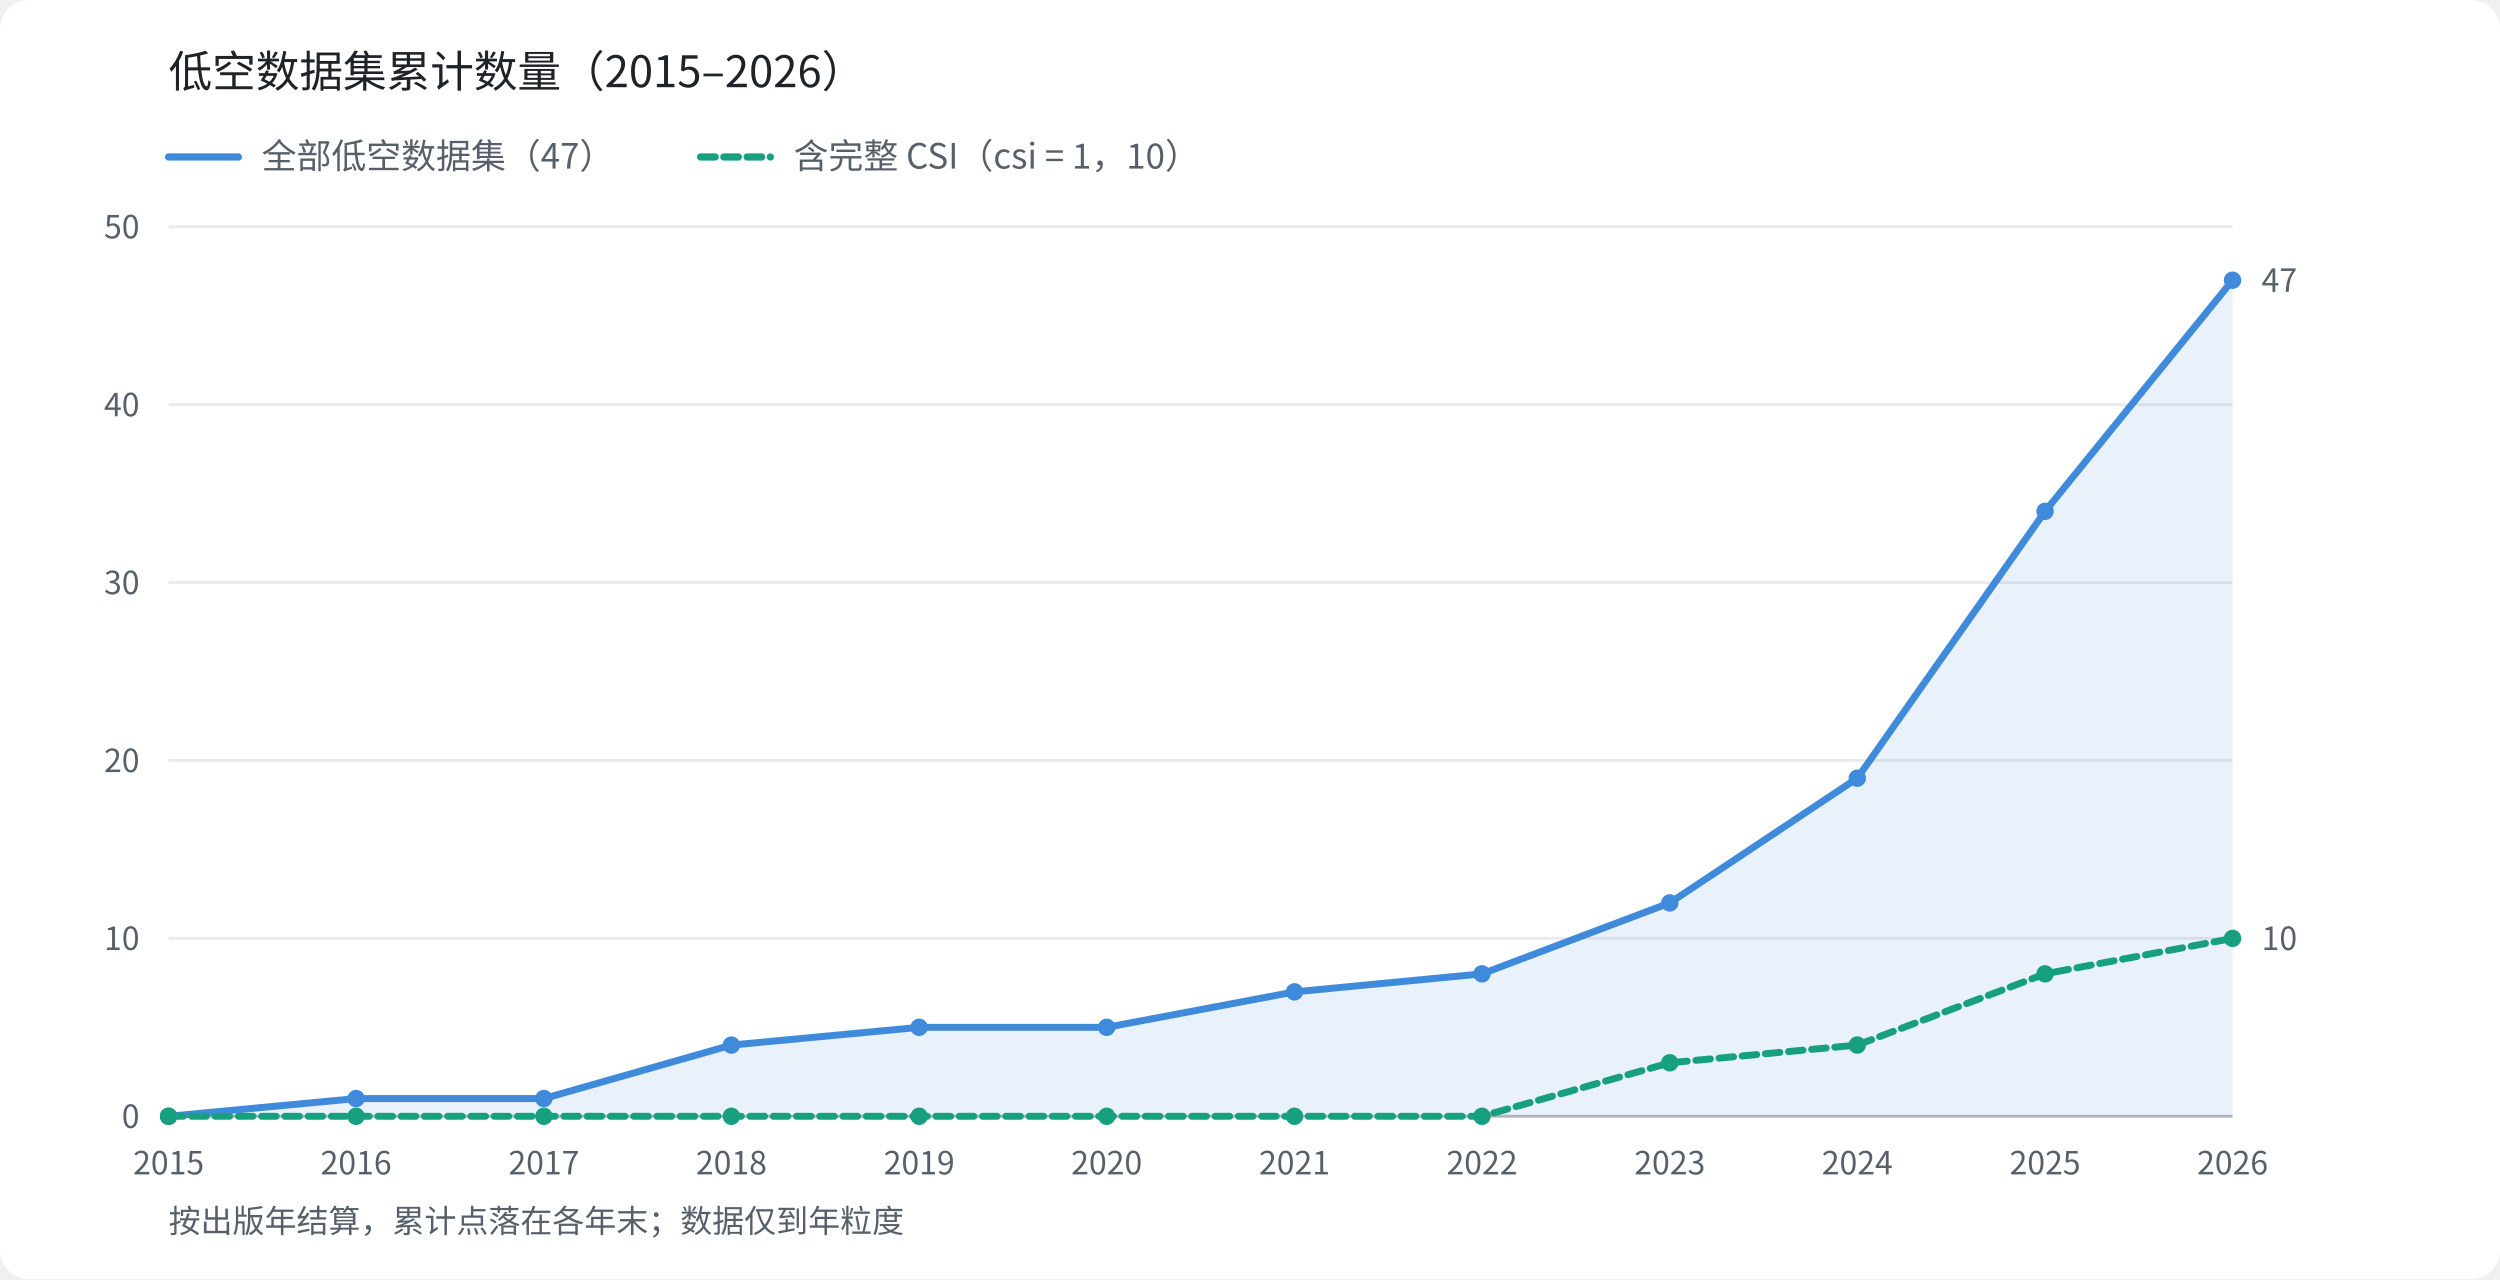
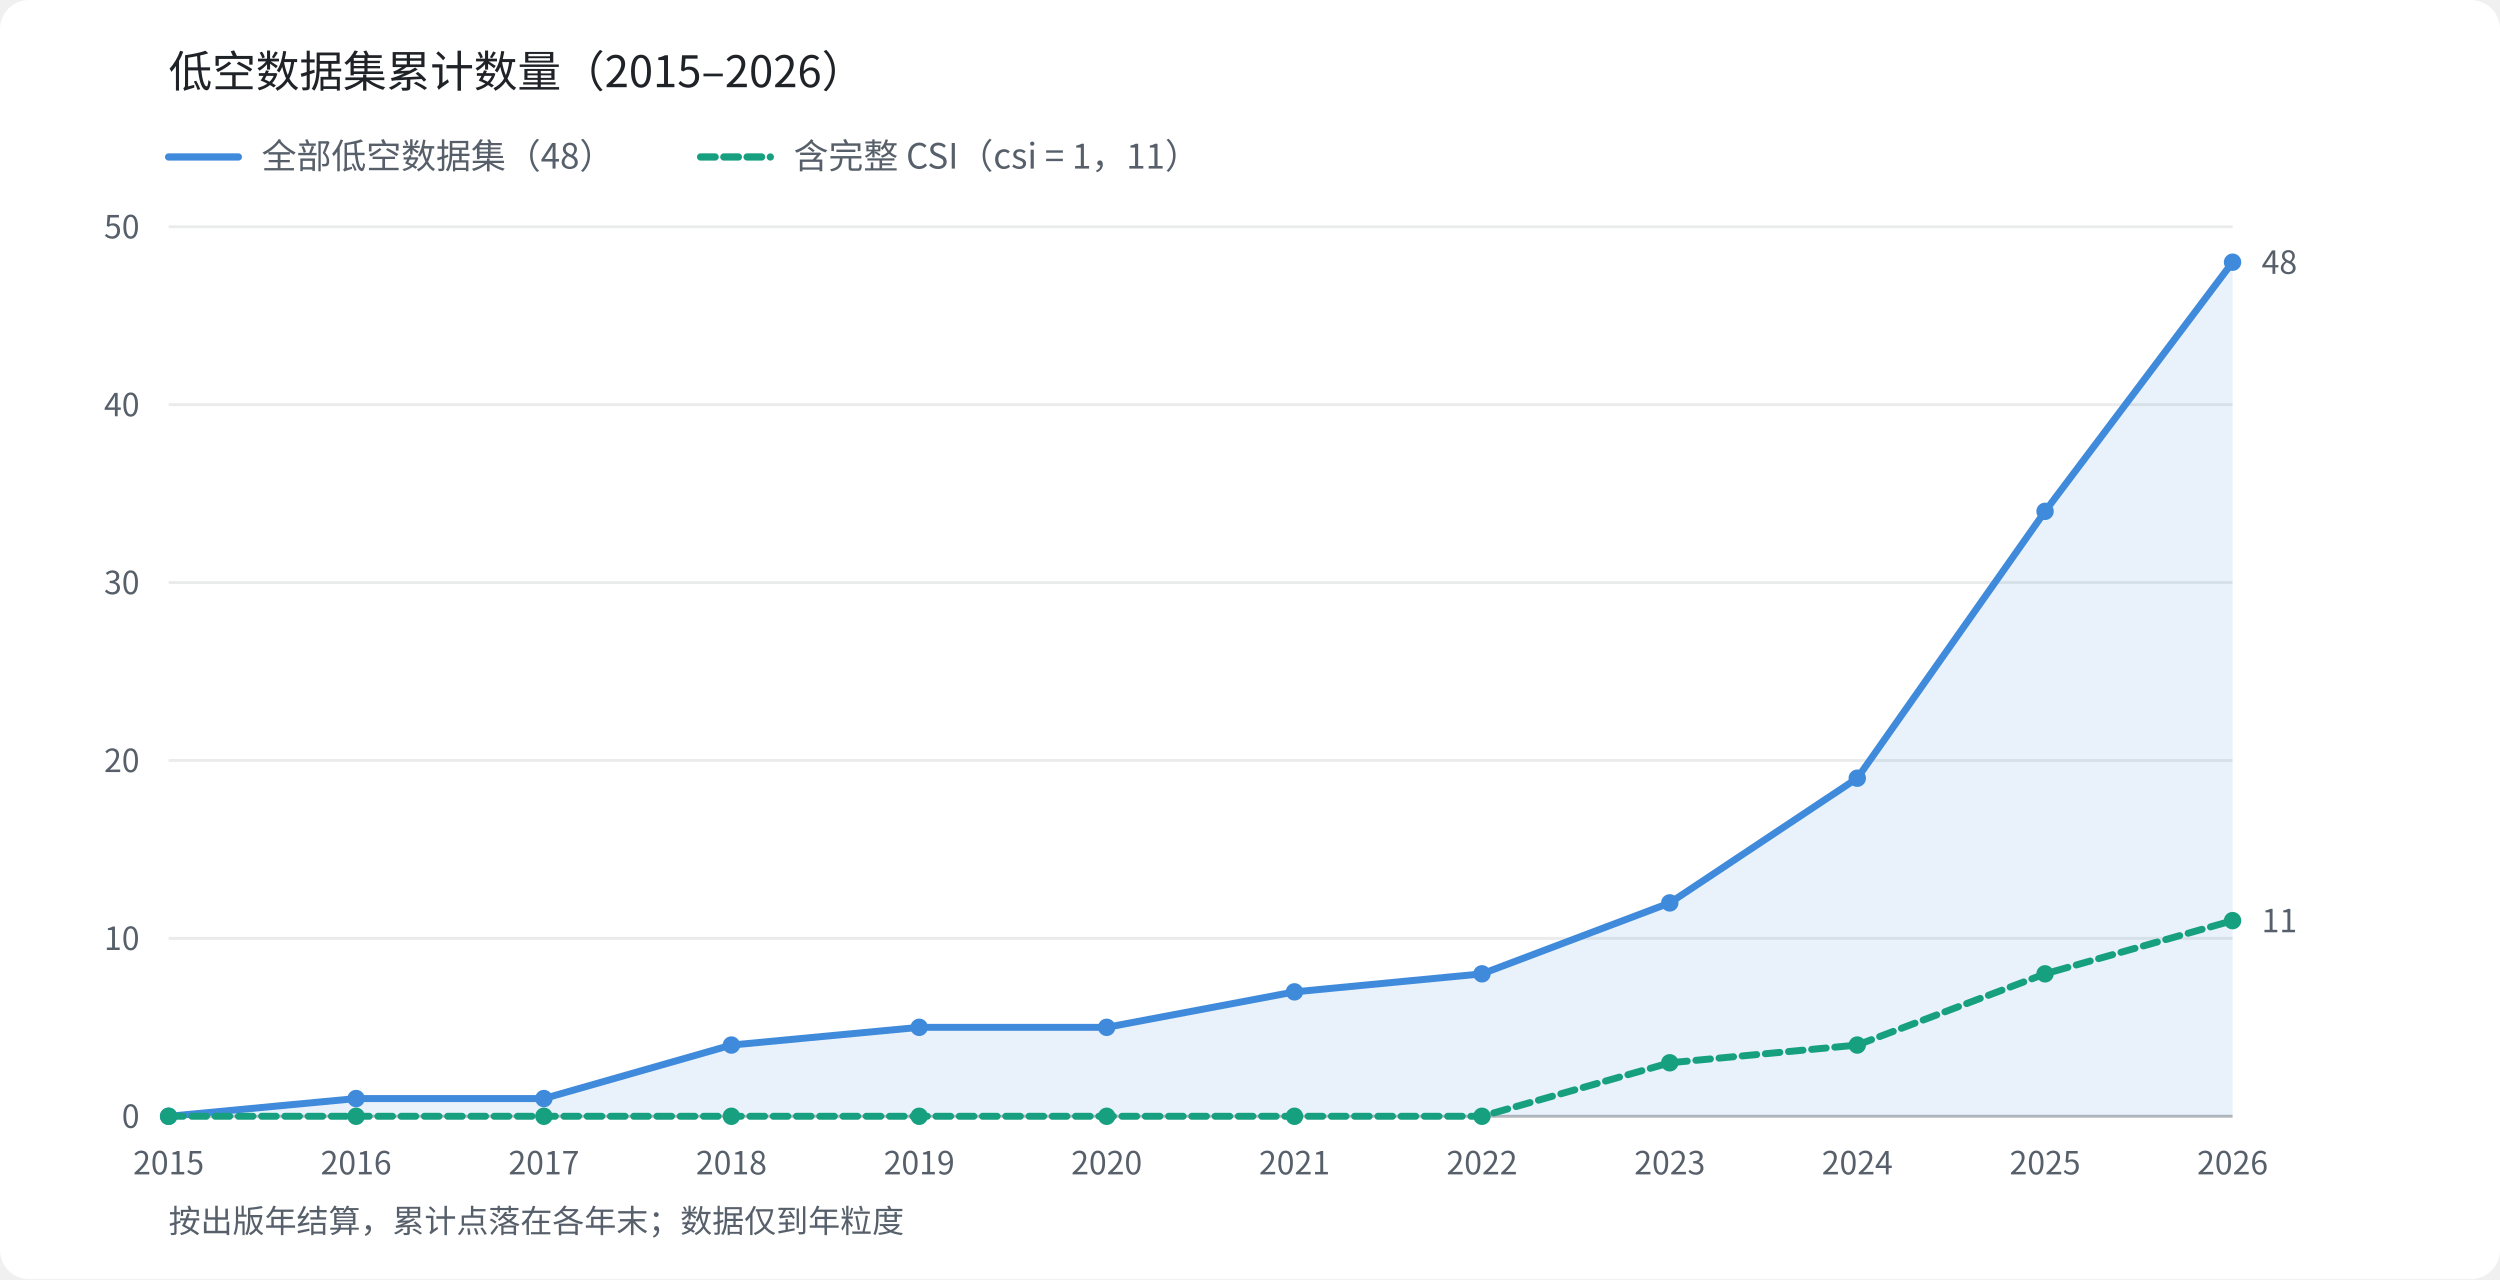
- <svg xmlns="http://www.w3.org/2000/svg" viewBox="0 0 860 440" width="860" height="440" role="img" aria-label="2015 至 2026 年低空数据集累计数量：全部由 0 增至 47 个，其中含完整 CSI 的为 10 个">
+ <svg xmlns="http://www.w3.org/2000/svg" viewBox="0 0 860 440" width="860" height="440" role="img" aria-label="2015 至 2026 年低空数据集累计数量：全部由 0 增至 48 个，其中含完整 CSI 的为 11 个">
  <style>
  text { font-family: system-ui, -apple-system, 'Segoe UI', 'PingFang SC', 'Hiragino Sans GB', 'Microsoft YaHei', 'Noto Sans CJK SC', sans-serif; }
  .bg { fill: #ffffff; }
  .ttl { fill: #1f2328; font-size: 15px; font-weight: 500; }
  .sub { fill: #57606a; font-size: 12px; }
  .tick { fill: #57606a; font-size: 11px; }
  .grid { stroke: rgba(31,35,40,0.09); stroke-width: 1; }
  .axis { stroke: rgba(31,35,40,0.25); stroke-width: 1; }
  .area { fill: rgba(63,138,219,0.11); }
  @media (prefers-color-scheme: dark) {
    .bg { fill: #0d1117; }
    .ttl { fill: #e6edf3; }
    .sub, .tick { fill: #8b949e; }
    .grid { stroke: rgba(230,237,243,0.13); }
    .axis { stroke: rgba(230,237,243,0.30); }
    .area { fill: rgba(88,166,255,0.15); }
  }
</style>
  <rect class="bg" x="0" y="0" width="860" height="440" rx="10" />
  <text class="ttl" x="58" y="30">低空数据集累计数量（2015–2026）</text>
  <line x1="58" y1="54" x2="82" y2="54" stroke="#3F8ADB" stroke-width="2.5" stroke-linecap="round" />
-   <text class="sub" x="90" y="58">全部低空数据集（47）</text>
+   <text class="sub" x="90" y="58">全部低空数据集（48）</text>
  <line x1="241" y1="54" x2="265" y2="54" stroke="#17A07F" stroke-width="2.5" stroke-dasharray="5 3" stroke-linecap="round" />
-   <text class="sub" x="273" y="58">含完整 CSI（csi = 1，10）</text>
+   <text class="sub" x="273" y="58">含完整 CSI（csi = 1，11）</text>
  <line class="grid" x1="58" y1="384.0" x2="768" y2="384.0" />
  <text class="tick" x="48" y="388.0" text-anchor="end">0</text>
  <line class="grid" x1="58" y1="322.8" x2="768" y2="322.8" />
  <text class="tick" x="48" y="326.8" text-anchor="end">10</text>
  <line class="grid" x1="58" y1="261.6" x2="768" y2="261.6" />
  <text class="tick" x="48" y="265.6" text-anchor="end">20</text>
  <line class="grid" x1="58" y1="200.4" x2="768" y2="200.4" />
  <text class="tick" x="48" y="204.4" text-anchor="end">30</text>
  <line class="grid" x1="58" y1="139.2" x2="768" y2="139.2" />
  <text class="tick" x="48" y="143.2" text-anchor="end">40</text>
  <line class="grid" x1="58" y1="78.0" x2="768" y2="78.0" />
  <text class="tick" x="48" y="82.0" text-anchor="end">50</text>
  <line class="axis" x1="58" y1="384" x2="768" y2="384" />
  <text class="tick" x="58.0" y="404" text-anchor="middle">2015</text>
  <text class="tick" x="122.5" y="404" text-anchor="middle">2016</text>
  <text class="tick" x="187.1" y="404" text-anchor="middle">2017</text>
  <text class="tick" x="251.6" y="404" text-anchor="middle">2018</text>
  <text class="tick" x="316.2" y="404" text-anchor="middle">2019</text>
  <text class="tick" x="380.7" y="404" text-anchor="middle">2020</text>
  <text class="tick" x="445.3" y="404" text-anchor="middle">2021</text>
  <text class="tick" x="509.8" y="404" text-anchor="middle">2022</text>
  <text class="tick" x="574.4" y="404" text-anchor="middle">2023</text>
  <text class="tick" x="638.9" y="404" text-anchor="middle">2024</text>
  <text class="tick" x="703.5" y="404" text-anchor="middle">2025</text>
  <text class="tick" x="768.0" y="404" text-anchor="middle">2026</text>
-   <path class="area" d="M 58.0 384.0 L 58.0 384.0 L 122.5 377.9 L 187.1 377.9 L 251.6 359.5 L 316.2 353.4 L 380.7 353.4 L 445.3 341.2 L 509.8 335.0 L 574.4 310.6 L 638.9 267.7 L 703.5 175.9 L 768.0 96.4 L 768.0 384.0 Z" />
-   <path d="M 58.0 384.0 L 122.5 377.9 L 187.1 377.9 L 251.6 359.5 L 316.2 353.4 L 380.7 353.4 L 445.3 341.2 L 509.8 335.0 L 574.4 310.6 L 638.9 267.7 L 703.5 175.9 L 768.0 96.4" fill="none" stroke="#3F8ADB" stroke-width="2.4" stroke-linejoin="round" stroke-linecap="round" />
-   <path d="M 58.0 384.0 L 122.5 384.0 L 187.1 384.0 L 251.6 384.0 L 316.2 384.0 L 380.7 384.0 L 445.3 384.0 L 509.8 384.0 L 574.4 365.6 L 638.9 359.5 L 703.5 335.0 L 768.0 322.8" fill="none" stroke="#17A07F" stroke-width="2.4" stroke-dasharray="5 3" stroke-linejoin="round" stroke-linecap="round" />
+   <path class="area" d="M 58.0 384.0 L 58.0 384.0 L 122.5 377.9 L 187.1 377.9 L 251.6 359.5 L 316.2 353.4 L 380.7 353.4 L 445.3 341.2 L 509.8 335.0 L 574.4 310.6 L 638.9 267.7 L 703.5 175.9 L 768.0 90.2 L 768.0 384.0 Z" />
+   <path d="M 58.0 384.0 L 122.5 377.9 L 187.1 377.9 L 251.6 359.5 L 316.2 353.4 L 380.7 353.4 L 445.3 341.2 L 509.8 335.0 L 574.4 310.6 L 638.9 267.7 L 703.5 175.9 L 768.0 90.2" fill="none" stroke="#3F8ADB" stroke-width="2.4" stroke-linejoin="round" stroke-linecap="round" />
+   <path d="M 58.0 384.0 L 122.5 384.0 L 187.1 384.0 L 251.6 384.0 L 316.2 384.0 L 380.7 384.0 L 445.3 384.0 L 509.8 384.0 L 574.4 365.6 L 638.9 359.5 L 703.5 335.0 L 768.0 316.7" fill="none" stroke="#17A07F" stroke-width="2.4" stroke-dasharray="5 3" stroke-linejoin="round" stroke-linecap="round" />
  <circle cx="58.0" cy="384.0" r="3" fill="#3F8ADB" />
  <circle cx="122.5" cy="377.9" r="3" fill="#3F8ADB" />
  <circle cx="187.1" cy="377.9" r="3" fill="#3F8ADB" />
  <circle cx="251.6" cy="359.5" r="3" fill="#3F8ADB" />
  <circle cx="316.2" cy="353.4" r="3" fill="#3F8ADB" />
  <circle cx="380.7" cy="353.4" r="3" fill="#3F8ADB" />
  <circle cx="445.3" cy="341.2" r="3" fill="#3F8ADB" />
  <circle cx="509.8" cy="335.0" r="3" fill="#3F8ADB" />
  <circle cx="574.4" cy="310.6" r="3" fill="#3F8ADB" />
  <circle cx="638.9" cy="267.7" r="3" fill="#3F8ADB" />
  <circle cx="703.5" cy="175.9" r="3" fill="#3F8ADB" />
-   <circle cx="768.0" cy="96.4" r="3" fill="#3F8ADB" />
+   <circle cx="768.0" cy="90.2" r="3" fill="#3F8ADB" />
  <circle cx="58.0" cy="384.0" r="3" fill="#17A07F" />
  <circle cx="122.5" cy="384.0" r="3" fill="#17A07F" />
  <circle cx="187.1" cy="384.0" r="3" fill="#17A07F" />
  <circle cx="251.6" cy="384.0" r="3" fill="#17A07F" />
  <circle cx="316.2" cy="384.0" r="3" fill="#17A07F" />
  <circle cx="380.7" cy="384.0" r="3" fill="#17A07F" />
  <circle cx="445.3" cy="384.0" r="3" fill="#17A07F" />
  <circle cx="509.8" cy="384.0" r="3" fill="#17A07F" />
  <circle cx="574.4" cy="365.6" r="3" fill="#17A07F" />
  <circle cx="638.9" cy="359.5" r="3" fill="#17A07F" />
  <circle cx="703.5" cy="335.0" r="3" fill="#17A07F" />
-   <circle cx="768.0" cy="322.8" r="3" fill="#17A07F" />
-   <text class="tick" x="778.0" y="100.4" fill="#3F8ADB" font-weight="500" font-size="12">47</text>
-   <text class="tick" x="778.0" y="326.8" fill="#17A07F" font-weight="500" font-size="12">10</text>
+   <circle cx="768.0" cy="316.7" r="3" fill="#17A07F" />
+   <text class="tick" x="778.0" y="94.2" fill="#3F8ADB" font-weight="500" font-size="12">48</text>
+   <text class="tick" x="778.0" y="320.7" fill="#17A07F" font-weight="500" font-size="12">11</text>
  <text class="tick" x="58" y="424">按出版年结算，累计点落在各年末；数据仅到年粒度</text>
</svg>
